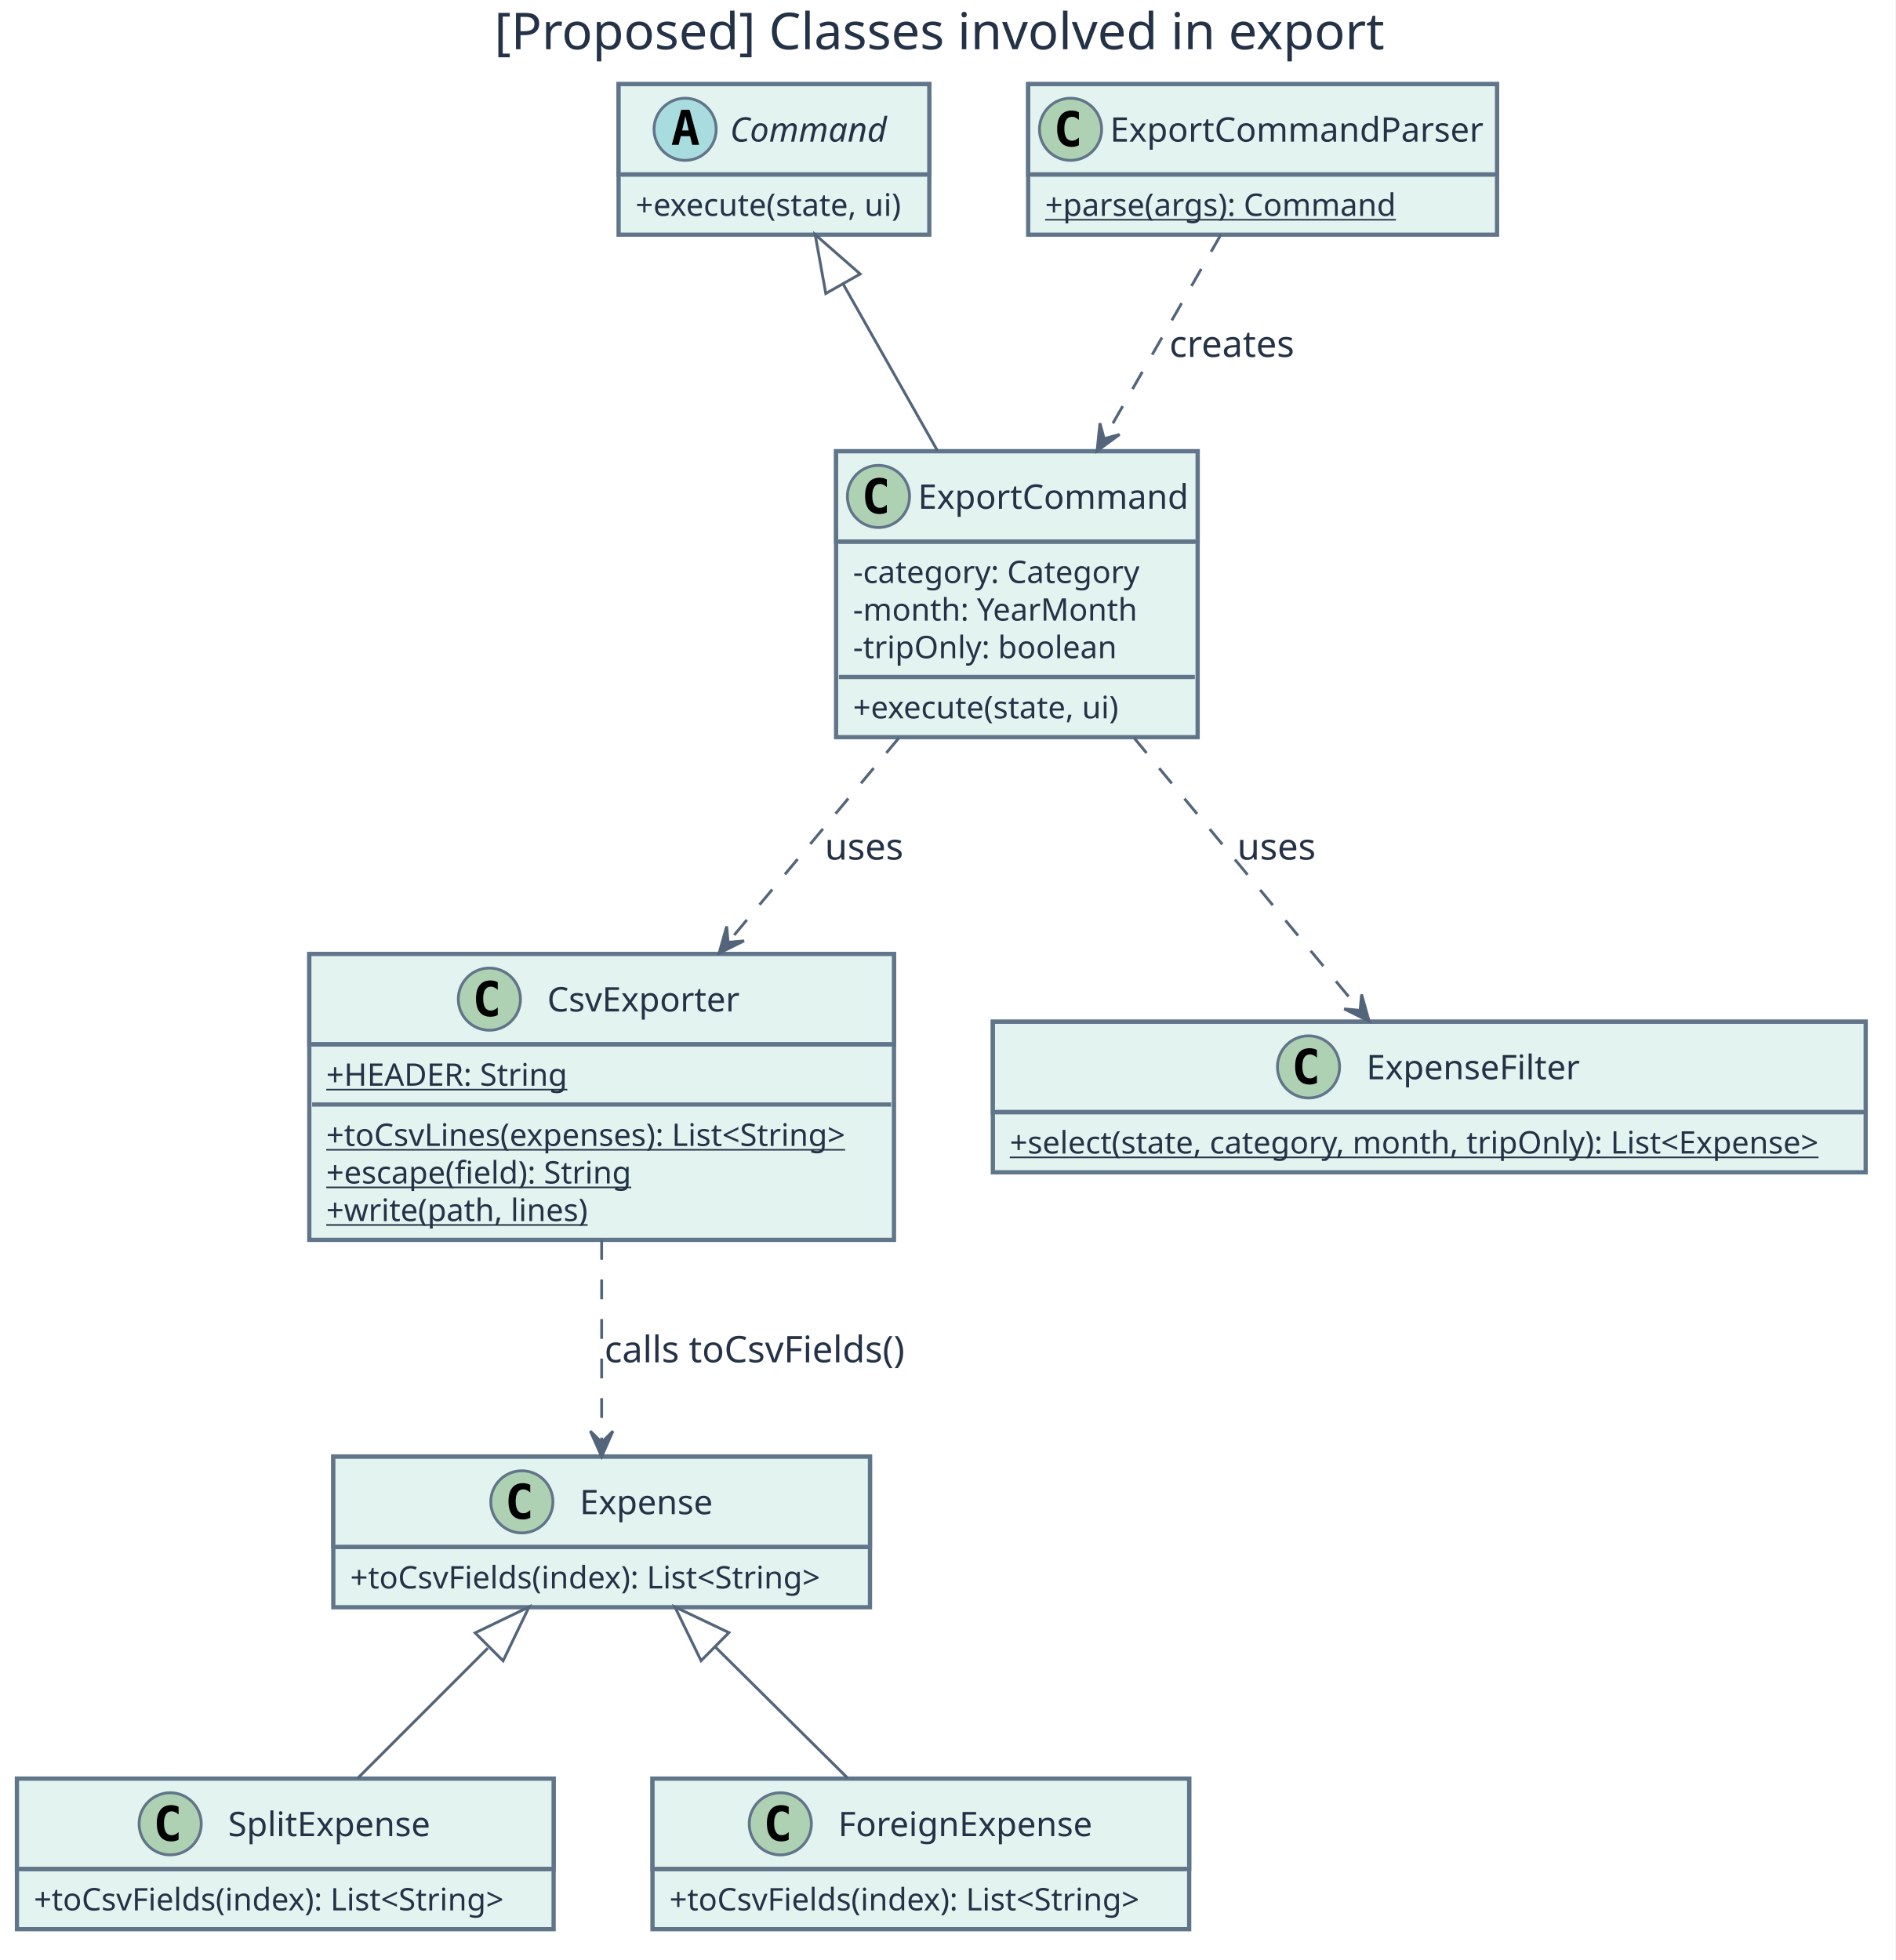
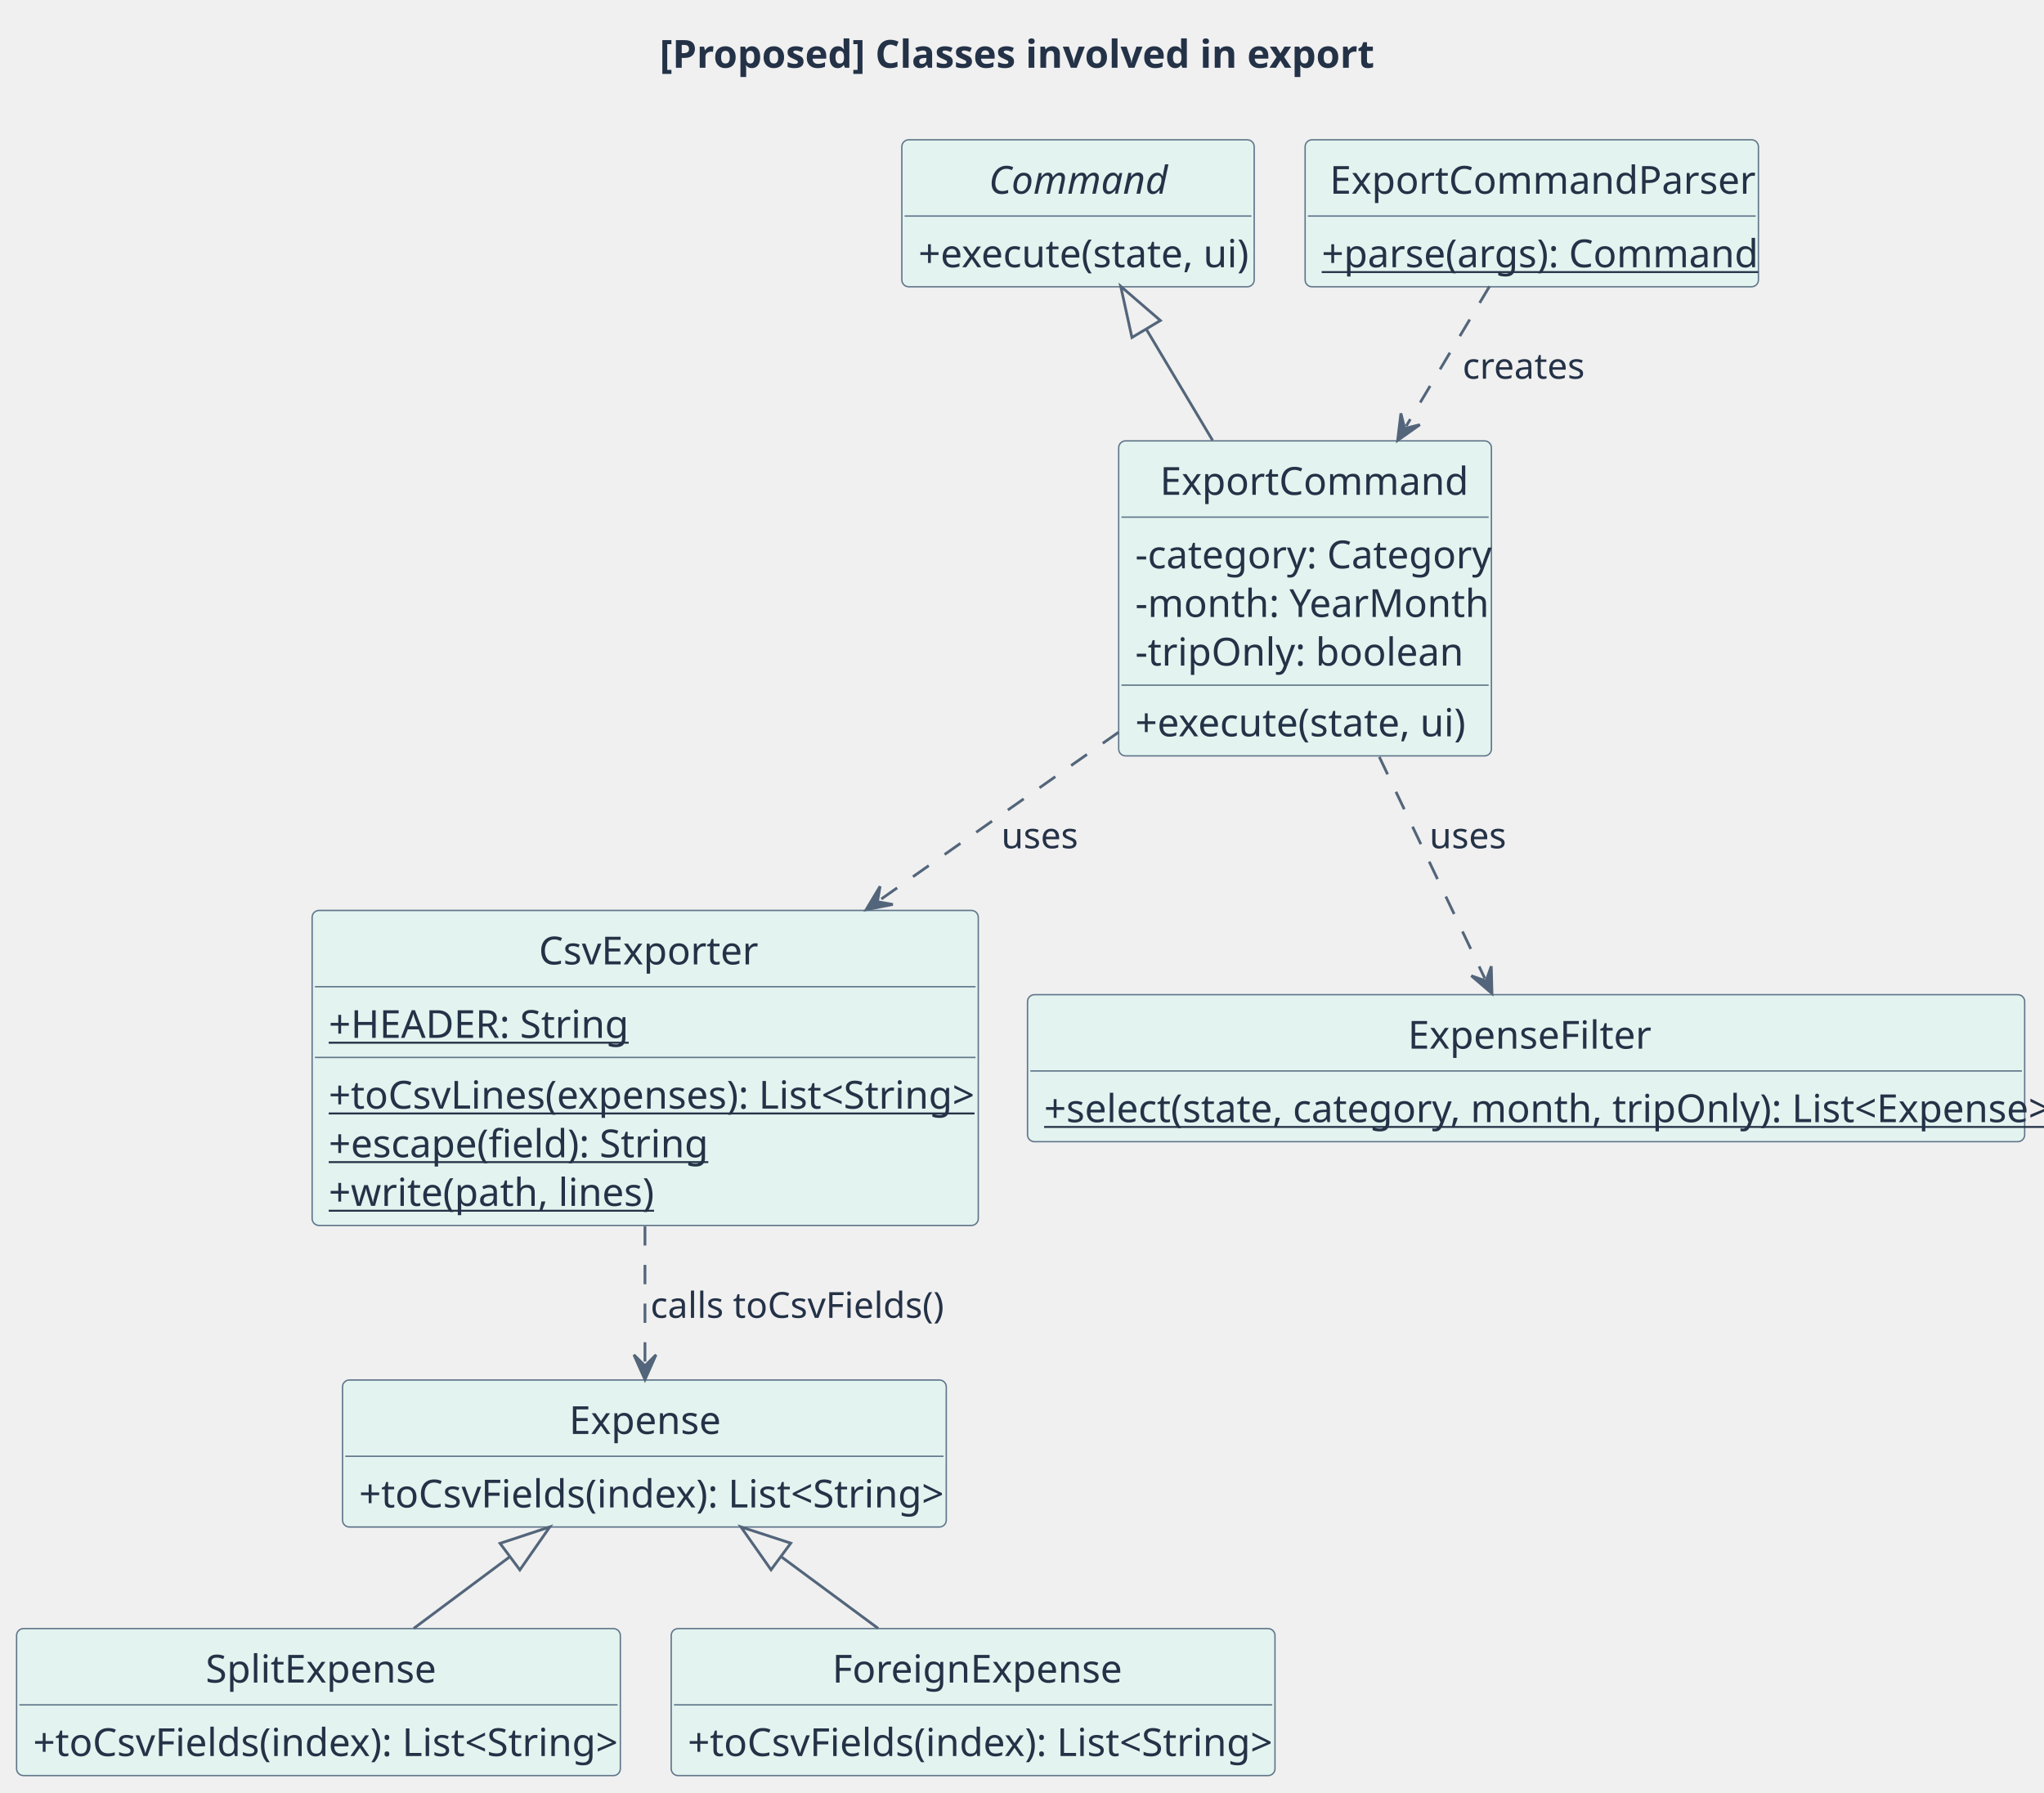
- <svg xmlns="http://www.w3.org/2000/svg" contentScriptType="application/ecmascript" contentStyleType="text/css" height="694px" preserveAspectRatio="none" style="width:671px;height:694px;background:#FFFFFF;" version="1.1" viewBox="0 0 671 694" width="671px" zoomAndPan="magnify">
-   <rect x="0" y="0" width="100%" height="100%" fill="#FFFFFF" />
+ <svg xmlns="http://www.w3.org/2000/svg" contentStyleType="text/css" data-diagram-type="CLASS" height="649px" preserveAspectRatio="none" style="width:740px;height:649px;background:#FFFFFF;" version="1.1" viewBox="0 0 740 649" width="740px" zoomAndPan="magnify">
  <defs />
  <g>
-     <text fill="#243247" font-family="sans-serif" font-size="18" lengthAdjust="spacingAndGlyphs" textLength="329" x="175" y="17.438">[Proposed] Classes involved in export</text>
-     <rect fill="#E3F3EF" height="53.31" id="Command" style="stroke: #60758A; stroke-width: 1.5;" width="110" x="219" y="29.779" />
-     <rect fill="#E3F3EF" height="32" style="stroke: #60758A; stroke-width: 1.5;" width="110" x="219" y="29.779" />
-     <ellipse cx="242.55" cy="45.779" fill="#A9DCDF" rx="11" ry="11" style="stroke: #60758A; stroke-width: 1.0;" />
-     <path d="M242.659,41.123 L241.503,46.201 L243.831,46.201 L242.659,41.123 Z M241.175,38.889 L244.159,38.889 L247.519,51.279 L245.066,51.279 L244.3,48.217 L241.019,48.217 L240.269,51.279 L237.831,51.279 L241.175,38.889 Z " />
-     <text fill="#243247" font-family="sans-serif" font-size="12" font-style="italic" lengthAdjust="spacingAndGlyphs" textLength="59" x="258.45" y="50.145">Command</text>
-     <line style="stroke: #60758A; stroke-width: 1.5;" x1="220" x2="328" y1="61.779" y2="61.779" />
-     <text fill="#243247" font-family="sans-serif" font-size="11" lengthAdjust="spacingAndGlyphs" textLength="98" x="225" y="76.436">+execute(state, ui)</text>
-     <rect fill="#E3F3EF" height="101.238" id="ExportCommand" style="stroke: #60758A; stroke-width: 1.5;" width="128" x="296" y="159.779" />
-     <rect fill="#E3F3EF" height="32" style="stroke: #60758A; stroke-width: 1.5;" width="128" x="296" y="159.779" />
-     <ellipse cx="311" cy="175.779" fill="#ADD1B2" rx="11" ry="11" style="stroke: #60758A; stroke-width: 1.0;" />
-     <path d="M313.969,181.42 Q313.391,181.717 312.75,181.857 Q312.109,182.014 311.406,182.014 Q308.906,182.014 307.578,180.373 Q306.266,178.717 306.266,175.592 Q306.266,172.467 307.578,170.81 Q308.906,169.154 311.406,169.154 Q312.109,169.154 312.75,169.31 Q313.406,169.467 313.969,169.764 L313.969,172.482 Q313.344,171.904 312.75,171.639 Q312.156,171.357 311.531,171.357 Q310.188,171.357 309.5,172.435 Q308.812,173.498 308.812,175.592 Q308.812,177.685 309.5,178.764 Q310.188,179.826 311.531,179.826 Q312.156,179.826 312.75,179.56 Q313.344,179.279 313.969,178.701 L313.969,181.42 Z " />
-     <text fill="#243247" font-family="sans-serif" font-size="12" lengthAdjust="spacingAndGlyphs" textLength="96" x="325" y="180.144">ExportCommand</text>
-     <line style="stroke: #60758A; stroke-width: 1.5;" x1="297" x2="423" y1="191.779" y2="191.779" />
-     <text fill="#243247" font-family="sans-serif" font-size="11" lengthAdjust="spacingAndGlyphs" textLength="105" x="302" y="206.435">-category: Category</text>
-     <text fill="#243247" font-family="sans-serif" font-size="11" lengthAdjust="spacingAndGlyphs" textLength="104" x="302" y="219.745">-month: YearMonth</text>
-     <text fill="#243247" font-family="sans-serif" font-size="11" lengthAdjust="spacingAndGlyphs" textLength="96" x="302" y="233.055">-tripOnly: boolean</text>
-     <line style="stroke: #60758A; stroke-width: 1.5;" x1="297" x2="423" y1="239.708" y2="239.708" />
-     <text fill="#243247" font-family="sans-serif" font-size="11" lengthAdjust="spacingAndGlyphs" textLength="98" x="302" y="254.364">+execute(state, ui)</text>
-     <rect fill="#E3F3EF" height="53.31" id="ExportCommandParser" style="stroke: #60758A; stroke-width: 1.5;" width="166" x="364" y="29.779" />
-     <rect fill="#E3F3EF" height="32" style="stroke: #60758A; stroke-width: 1.5;" width="166" x="364" y="29.779" />
-     <ellipse cx="379" cy="45.779" fill="#ADD1B2" rx="11" ry="11" style="stroke: #60758A; stroke-width: 1.0;" />
-     <path d="M381.969,51.42 Q381.391,51.717 380.75,51.857 Q380.109,52.014 379.406,52.014 Q376.906,52.014 375.578,50.373 Q374.266,48.717 374.266,45.592 Q374.266,42.467 375.578,40.81 Q376.906,39.154 379.406,39.154 Q380.109,39.154 380.75,39.31 Q381.406,39.467 381.969,39.764 L381.969,42.482 Q381.344,41.904 380.75,41.639 Q380.156,41.357 379.531,41.357 Q378.188,41.357 377.5,42.435 Q376.812,43.498 376.812,45.592 Q376.812,47.685 377.5,48.764 Q378.188,49.826 379.531,49.826 Q380.156,49.826 380.75,49.56 Q381.344,49.279 381.969,48.701 L381.969,51.42 Z " />
-     <text fill="#243247" font-family="sans-serif" font-size="12" lengthAdjust="spacingAndGlyphs" textLength="134" x="393" y="50.145">ExportCommandParser</text>
-     <line style="stroke: #60758A; stroke-width: 1.5;" x1="365" x2="529" y1="61.779" y2="61.779" />
-     <text fill="#243247" font-family="sans-serif" font-size="11" lengthAdjust="spacingAndGlyphs" text-decoration="underline" textLength="128" x="370" y="76.436">+parse(args): Command</text>
-     <rect fill="#E3F3EF" height="101.238" id="CsvExporter" style="stroke: #60758A; stroke-width: 1.5;" width="207" x="109.5" y="337.779" />
-     <rect fill="#E3F3EF" height="32" style="stroke: #60758A; stroke-width: 1.5;" width="207" x="109.5" y="337.779" />
-     <ellipse cx="173.25" cy="353.779" fill="#ADD1B2" rx="11" ry="11" style="stroke: #60758A; stroke-width: 1.0;" />
-     <path d="M176.219,359.42 Q175.641,359.717 175,359.857 Q174.359,360.014 173.656,360.014 Q171.156,360.014 169.828,358.373 Q168.516,356.717 168.516,353.592 Q168.516,350.467 169.828,348.81 Q171.156,347.154 173.656,347.154 Q174.359,347.154 175,347.31 Q175.656,347.467 176.219,347.764 L176.219,350.482 Q175.594,349.904 175,349.639 Q174.406,349.357 173.781,349.357 Q172.438,349.357 171.75,350.435 Q171.062,351.498 171.062,353.592 Q171.062,355.685 171.75,356.764 Q172.438,357.826 173.781,357.826 Q174.406,357.826 175,357.56 Q175.594,357.279 176.219,356.701 L176.219,359.42 Z " />
-     <text fill="#243247" font-family="sans-serif" font-size="12" lengthAdjust="spacingAndGlyphs" textLength="71" x="193.75" y="358.144">CsvExporter</text>
-     <line style="stroke: #60758A; stroke-width: 1.5;" x1="110.5" x2="315.5" y1="369.779" y2="369.779" />
-     <text fill="#243247" font-family="sans-serif" font-size="11" lengthAdjust="spacingAndGlyphs" text-decoration="underline" textLength="90" x="115.5" y="384.435">+HEADER: String</text>
-     <line style="stroke: #60758A; stroke-width: 1.5;" x1="110.5" x2="315.5" y1="391.089" y2="391.089" />
-     <text fill="#243247" font-family="sans-serif" font-size="11" lengthAdjust="spacingAndGlyphs" text-decoration="underline" textLength="195" x="115.5" y="405.745">+toCsvLines(expenses): List&lt;String&gt;</text>
-     <text fill="#243247" font-family="sans-serif" font-size="11" lengthAdjust="spacingAndGlyphs" text-decoration="underline" textLength="113" x="115.5" y="419.055">+escape(field): String</text>
-     <text fill="#243247" font-family="sans-serif" font-size="11" lengthAdjust="spacingAndGlyphs" text-decoration="underline" textLength="96" x="115.5" y="432.364">+write(path, lines)</text>
-     <rect fill="#E3F3EF" height="53.31" id="ExpenseFilter" style="stroke: #60758A; stroke-width: 1.5;" width="309" x="351.5" y="361.779" />
-     <rect fill="#E3F3EF" height="32" style="stroke: #60758A; stroke-width: 1.5;" width="309" x="351.5" y="361.779" />
-     <ellipse cx="463.25" cy="377.779" fill="#ADD1B2" rx="11" ry="11" style="stroke: #60758A; stroke-width: 1.0;" />
-     <path d="M466.219,383.42 Q465.641,383.717 465,383.857 Q464.359,384.014 463.656,384.014 Q461.156,384.014 459.828,382.373 Q458.516,380.717 458.516,377.592 Q458.516,374.467 459.828,372.81 Q461.156,371.154 463.656,371.154 Q464.359,371.154 465,371.31 Q465.656,371.467 466.219,371.764 L466.219,374.482 Q465.594,373.904 465,373.639 Q464.406,373.357 463.781,373.357 Q462.438,373.357 461.75,374.435 Q461.062,375.498 461.062,377.592 Q461.062,379.685 461.75,380.764 Q462.438,381.826 463.781,381.826 Q464.406,381.826 465,381.56 Q465.594,381.279 466.219,380.701 L466.219,383.42 Z " />
-     <text fill="#243247" font-family="sans-serif" font-size="12" lengthAdjust="spacingAndGlyphs" textLength="77" x="483.75" y="382.144">ExpenseFilter</text>
-     <line style="stroke: #60758A; stroke-width: 1.5;" x1="352.5" x2="659.5" y1="393.779" y2="393.779" />
-     <text fill="#243247" font-family="sans-serif" font-size="11" lengthAdjust="spacingAndGlyphs" text-decoration="underline" textLength="297" x="357.5" y="408.435">+select(state, category, month, tripOnly): List&lt;Expense&gt;</text>
-     <rect fill="#E3F3EF" height="53.31" id="Expense" style="stroke: #60758A; stroke-width: 1.5;" width="190" x="118" y="515.779" />
-     <rect fill="#E3F3EF" height="32" style="stroke: #60758A; stroke-width: 1.5;" width="190" x="118" y="515.779" />
-     <ellipse cx="184.75" cy="531.779" fill="#ADD1B2" rx="11" ry="11" style="stroke: #60758A; stroke-width: 1.0;" />
-     <path d="M187.719,537.42 Q187.141,537.717 186.5,537.857 Q185.859,538.014 185.156,538.014 Q182.656,538.014 181.328,536.373 Q180.016,534.717 180.016,531.592 Q180.016,528.467 181.328,526.811 Q182.656,525.154 185.156,525.154 Q185.859,525.154 186.5,525.311 Q187.156,525.467 187.719,525.764 L187.719,528.482 Q187.094,527.904 186.5,527.639 Q185.906,527.357 185.281,527.357 Q183.938,527.357 183.25,528.436 Q182.562,529.498 182.562,531.592 Q182.562,533.686 183.25,534.764 Q183.938,535.826 185.281,535.826 Q185.906,535.826 186.5,535.561 Q187.094,535.279 187.719,534.701 L187.719,537.42 Z " />
-     <text fill="#243247" font-family="sans-serif" font-size="12" lengthAdjust="spacingAndGlyphs" textLength="48" x="205.25" y="536.144">Expense</text>
-     <line style="stroke: #60758A; stroke-width: 1.5;" x1="119" x2="307" y1="547.779" y2="547.779" />
-     <text fill="#243247" font-family="sans-serif" font-size="11" lengthAdjust="spacingAndGlyphs" textLength="178" x="124" y="562.436">+toCsvFields(index): List&lt;String&gt;</text>
-     <rect fill="#E3F3EF" height="53.31" id="SplitExpense" style="stroke: #60758A; stroke-width: 1.5;" width="190" x="6" y="629.779" />
-     <rect fill="#E3F3EF" height="32" style="stroke: #60758A; stroke-width: 1.5;" width="190" x="6" y="629.779" />
-     <ellipse cx="60.25" cy="645.779" fill="#ADD1B2" rx="11" ry="11" style="stroke: #60758A; stroke-width: 1.0;" />
-     <path d="M63.219,651.42 Q62.641,651.717 62,651.857 Q61.359,652.014 60.656,652.014 Q58.156,652.014 56.828,650.373 Q55.516,648.717 55.516,645.592 Q55.516,642.467 56.828,640.811 Q58.156,639.154 60.656,639.154 Q61.359,639.154 62,639.311 Q62.656,639.467 63.219,639.764 L63.219,642.482 Q62.594,641.904 62,641.639 Q61.406,641.357 60.781,641.357 Q59.438,641.357 58.75,642.436 Q58.062,643.498 58.062,645.592 Q58.062,647.686 58.75,648.764 Q59.438,649.826 60.781,649.826 Q61.406,649.826 62,649.561 Q62.594,649.279 63.219,648.701 L63.219,651.42 Z " />
-     <text fill="#243247" font-family="sans-serif" font-size="12" lengthAdjust="spacingAndGlyphs" textLength="73" x="80.75" y="650.144">SplitExpense</text>
-     <line style="stroke: #60758A; stroke-width: 1.5;" x1="7" x2="195" y1="661.779" y2="661.779" />
-     <text fill="#243247" font-family="sans-serif" font-size="11" lengthAdjust="spacingAndGlyphs" textLength="178" x="12" y="676.436">+toCsvFields(index): List&lt;String&gt;</text>
-     <rect fill="#E3F3EF" height="53.31" id="ForeignExpense" style="stroke: #60758A; stroke-width: 1.5;" width="190" x="231" y="629.779" />
-     <rect fill="#E3F3EF" height="32" style="stroke: #60758A; stroke-width: 1.5;" width="190" x="231" y="629.779" />
-     <ellipse cx="276.25" cy="645.779" fill="#ADD1B2" rx="11" ry="11" style="stroke: #60758A; stroke-width: 1.0;" />
-     <path d="M279.219,651.42 Q278.641,651.717 278,651.857 Q277.359,652.014 276.656,652.014 Q274.156,652.014 272.828,650.373 Q271.516,648.717 271.516,645.592 Q271.516,642.467 272.828,640.811 Q274.156,639.154 276.656,639.154 Q277.359,639.154 278,639.311 Q278.656,639.467 279.219,639.764 L279.219,642.482 Q278.594,641.904 278,641.639 Q277.406,641.357 276.781,641.357 Q275.438,641.357 274.75,642.436 Q274.062,643.498 274.062,645.592 Q274.062,647.686 274.75,648.764 Q275.438,649.826 276.781,649.826 Q277.406,649.826 278,649.561 Q278.594,649.279 279.219,648.701 L279.219,651.42 Z " />
-     <text fill="#243247" font-family="sans-serif" font-size="12" lengthAdjust="spacingAndGlyphs" textLength="91" x="296.75" y="650.144">ForeignExpense</text>
-     <line style="stroke: #60758A; stroke-width: 1.5;" x1="232" x2="420" y1="661.779" y2="661.779" />
-     <text fill="#243247" font-family="sans-serif" font-size="11" lengthAdjust="spacingAndGlyphs" textLength="178" x="237" y="676.436">+toCsvFields(index): List&lt;String&gt;</text>
-     <path d="M298.48,100.549 C308.91,118.979 321.13,140.589 331.92,159.659 " fill="none" id="Command-ExportCommand" style="stroke: #53657A; stroke-width: 1.0;" />
-     <polygon fill="none" points="292.35,103.919,288.59,83.059,304.53,97.019,292.35,103.919" style="stroke: #53657A; stroke-width: 1.0;" />
-     <path d="M432.24,83.059 C420.97,102.759 405.03,130.599 391,155.119 " fill="none" id="ExportCommandParser-ExportCommand" style="stroke: #53657A; stroke-width: 1.0; stroke-dasharray: 7.0,7.0;" />
-     <polygon fill="#53657A" points="388.4,159.659,396.351,153.847,390.89,155.323,389.413,149.863,388.4,159.659" style="stroke: #53657A; stroke-width: 1.0;" />
-     <text fill="#243247" font-family="sans-serif" font-size="13" lengthAdjust="spacingAndGlyphs" textLength="46" x="414" y="126.373">creates</text>
-     <path d="M401.45,261.239 C427.21,292.309 459.48,331.199 481.3,357.499 " fill="none" id="ExportCommand-ExpenseFilter" style="stroke: #53657A; stroke-width: 1.0; stroke-dasharray: 7.0,7.0;" />
-     <polygon fill="#53657A" points="484.71,361.609,482.046,352.128,481.519,357.76,475.887,357.233,484.71,361.609" style="stroke: #53657A; stroke-width: 1.0;" />
-     <text fill="#243247" font-family="sans-serif" font-size="13" lengthAdjust="spacingAndGlyphs" textLength="30" x="438" y="304.373">uses</text>
-     <path d="M318.27,261.239 C299.41,283.819 277.1,310.529 257.88,333.539 " fill="none" id="ExportCommand-CsvExporter" style="stroke: #53657A; stroke-width: 1.0; stroke-dasharray: 7.0,7.0;" />
-     <polygon fill="#53657A" points="254.58,337.499,263.413,333.143,257.779,333.657,257.265,328.024,254.58,337.499" style="stroke: #53657A; stroke-width: 1.0;" />
-     <text fill="#243247" font-family="sans-serif" font-size="13" lengthAdjust="spacingAndGlyphs" textLength="30" x="292" y="304.373">uses</text>
-     <path d="M213,439.049 C213,462.679 213,490.159 213,510.669 " fill="none" id="CsvExporter-Expense" style="stroke: #53657A; stroke-width: 1.0; stroke-dasharray: 7.0,7.0;" />
-     <polygon fill="#53657A" points="213,515.729,217,506.729,213,510.729,209,506.729,213,515.729" style="stroke: #53657A; stroke-width: 1.0;" />
-     <text fill="#243247" font-family="sans-serif" font-size="13" lengthAdjust="spacingAndGlyphs" textLength="114" x="214" y="482.373">calls toCsvFields()</text>
-     <path d="M172.69,583.589 C157.31,598.969 140.21,616.069 126.58,629.699 " fill="none" id="Expense-SplitExpense" style="stroke: #53657A; stroke-width: 1.0;" />
-     <polygon fill="none" points="168.21,578.169,187.3,568.979,178.11,588.069,168.21,578.169" style="stroke: #53657A; stroke-width: 1.0;" />
-     <path d="M253.19,583.109 C268.83,598.609 286.29,615.919 300.2,629.699 " fill="none" id="Expense-ForeignExpense" style="stroke: #53657A; stroke-width: 1.0;" />
-     <polygon fill="none" points="248.2,588.029,238.92,568.979,258.06,578.079,248.2,588.029" style="stroke: #53657A; stroke-width: 1.0;" />
+     <text fill="#243247" font-family="sans-serif" font-size="14" font-weight="bold" lengthAdjust="spacing" textLength="254.399" x="238.8" y="24.533">[Proposed] Classes involved in export</text>
+     <g class="entity" data-entity="Command" data-source-line="15" data-uid="ent0002" id="entity_Command">
+       <rect fill="#E3F3EF" height="53.219" rx="2.5" ry="2.5" style="stroke:#60758A;stroke-width:0.5;" width="127.561" x="326.5" y="50.609" />
+       <text fill="#243247" font-family="sans-serif" font-size="14" font-style="italic" lengthAdjust="spacing" textLength="64.579" x="357.991" y="70.143">Command</text>
+       <line style="stroke:#60758A;stroke-width:0.5;" x1="327.5" x2="453.062" y1="78.219" y2="78.219" />
+       <text fill="#243247" font-family="sans-serif" font-size="14" lengthAdjust="spacing" textLength="115.561" x="332.5" y="96.752">+execute(state, ui)</text>
+     </g>
+     <g class="entity" data-entity="ExportCommand" data-source-line="18" data-uid="ent0003" id="entity_ExportCommand">
+       <rect fill="#E3F3EF" height="114.047" rx="2.5" ry="2.5" style="stroke:#60758A;stroke-width:0.5;" width="134.944" x="405" y="159.609" />
+       <text fill="#243247" font-family="sans-serif" font-size="14" lengthAdjust="spacing" textLength="105.041" x="419.952" y="179.143">ExportCommand</text>
+       <line style="stroke:#60758A;stroke-width:0.5;" x1="406" x2="538.944" y1="187.219" y2="187.219" />
+       <text fill="#243247" font-family="sans-serif" font-size="14" lengthAdjust="spacing" textLength="122.944" x="411" y="205.752">-category: Category</text>
+       <text fill="#243247" font-family="sans-serif" font-size="14" lengthAdjust="spacing" textLength="119.834" x="411" y="223.361">-month: YearMonth</text>
+       <text fill="#243247" font-family="sans-serif" font-size="14" lengthAdjust="spacing" textLength="110.503" x="411" y="240.971">-tripOnly: boolean</text>
+       <line style="stroke:#60758A;stroke-width:0.5;" x1="406" x2="538.944" y1="248.047" y2="248.047" />
+       <text fill="#243247" font-family="sans-serif" font-size="14" lengthAdjust="spacing" textLength="115.561" x="411" y="266.58">+execute(state, ui)</text>
+     </g>
+     <g class="entity" data-entity="ExportCommandParser" data-source-line="24" data-uid="ent0004" id="entity_ExportCommandParser">
+       <rect fill="#E3F3EF" height="53.219" rx="2.5" ry="2.5" style="stroke:#60758A;stroke-width:0.5;" width="164.113" x="472.5" y="50.609" />
+       <text fill="#243247" font-family="sans-serif" font-size="14" lengthAdjust="spacing" textLength="146.275" x="481.419" y="70.143">ExportCommandParser</text>
+       <line style="stroke:#60758A;stroke-width:0.5;" x1="473.5" x2="635.613" y1="78.219" y2="78.219" />
+       <text fill="#243247" font-family="sans-serif" font-size="14" lengthAdjust="spacing" text-decoration="underline" textLength="152.113" x="478.5" y="96.752">+parse(args): Command</text>
+     </g>
+     <g class="entity" data-entity="CsvExporter" data-source-line="27" data-uid="ent0005" id="entity_CsvExporter">
+       <rect fill="#E3F3EF" height="114.047" rx="2.5" ry="2.5" style="stroke:#60758A;stroke-width:0.5;" width="241.175" x="113" y="329.609" />
+       <text fill="#243247" font-family="sans-serif" font-size="14" lengthAdjust="spacing" textLength="77.02" x="195.077" y="349.143">CsvExporter</text>
+       <line style="stroke:#60758A;stroke-width:0.5;" x1="114" x2="353.175" y1="357.219" y2="357.219" />
+       <text fill="#243247" font-family="sans-serif" font-size="14" lengthAdjust="spacing" text-decoration="underline" textLength="110.872" x="119" y="375.752">+HEADER: String</text>
+       <line style="stroke:#60758A;stroke-width:0.5;" x1="114" x2="353.175" y1="382.828" y2="382.828" />
+       <text fill="#243247" font-family="sans-serif" font-size="14" lengthAdjust="spacing" text-decoration="underline" textLength="229.175" x="119" y="401.361">+toCsvLines(expenses): List&lt;String&gt;</text>
+       <text fill="#243247" font-family="sans-serif" font-size="14" lengthAdjust="spacing" text-decoration="underline" textLength="132.679" x="119" y="418.971">+escape(field): String</text>
+       <text fill="#243247" font-family="sans-serif" font-size="14" lengthAdjust="spacing" text-decoration="underline" textLength="110.879" x="119" y="436.58">+write(path, lines)</text>
+     </g>
+     <g class="entity" data-entity="ExpenseFilter" data-source-line="33" data-uid="ent0006" id="entity_ExpenseFilter">
+       <rect fill="#E3F3EF" height="53.219" rx="2.5" ry="2.5" style="stroke:#60758A;stroke-width:0.5;" width="361.002" x="372" y="360.109" />
+       <text fill="#243247" font-family="sans-serif" font-size="14" lengthAdjust="spacing" textLength="85.593" x="509.705" y="379.643">ExpenseFilter</text>
+       <line style="stroke:#60758A;stroke-width:0.5;" x1="373" x2="732.002" y1="387.719" y2="387.719" />
+       <text fill="#243247" font-family="sans-serif" font-size="14" lengthAdjust="spacing" text-decoration="underline" textLength="349.002" x="378" y="406.252">+select(state, category, month, tripOnly): List&lt;Expense&gt;</text>
+     </g>
+     <g class="entity" data-entity="Expense" data-source-line="36" data-uid="ent0007" id="entity_Expense">
+       <rect fill="#E3F3EF" height="53.219" rx="2.5" ry="2.5" style="stroke:#60758A;stroke-width:0.5;" width="218.589" x="124" y="499.609" />
+       <text fill="#243247" font-family="sans-serif" font-size="14" lengthAdjust="spacing" textLength="54.482" x="206.053" y="519.143">Expense</text>
+       <line style="stroke:#60758A;stroke-width:0.5;" x1="125" x2="341.589" y1="527.219" y2="527.219" />
+       <text fill="#243247" font-family="sans-serif" font-size="14" lengthAdjust="spacing" textLength="206.589" x="130" y="545.752">+toCsvFields(index): List&lt;String&gt;</text>
+     </g>
+     <g class="entity" data-entity="SplitExpense" data-source-line="39" data-uid="ent0008" id="entity_SplitExpense">
+       <rect fill="#E3F3EF" height="53.219" rx="2.5" ry="2.5" style="stroke:#60758A;stroke-width:0.5;" width="218.589" x="6" y="589.609" />
+       <text fill="#243247" font-family="sans-serif" font-size="14" lengthAdjust="spacing" textLength="81.717" x="74.436" y="609.143">SplitExpense</text>
+       <line style="stroke:#60758A;stroke-width:0.5;" x1="7" x2="223.589" y1="617.219" y2="617.219" />
+       <text fill="#243247" font-family="sans-serif" font-size="14" lengthAdjust="spacing" textLength="206.589" x="12" y="635.752">+toCsvFields(index): List&lt;String&gt;</text>
+     </g>
+     <g class="entity" data-entity="ForeignExpense" data-source-line="42" data-uid="ent0009" id="entity_ForeignExpense">
+       <rect fill="#E3F3EF" height="53.219" rx="2.5" ry="2.5" style="stroke:#60758A;stroke-width:0.5;" width="218.589" x="243" y="589.609" />
+       <text fill="#243247" font-family="sans-serif" font-size="14" lengthAdjust="spacing" textLength="101.951" x="301.319" y="609.143">ForeignExpense</text>
+       <line style="stroke:#60758A;stroke-width:0.5;" x1="244" x2="460.589" y1="617.219" y2="617.219" />
+       <text fill="#243247" font-family="sans-serif" font-size="14" lengthAdjust="spacing" textLength="206.589" x="249" y="635.752">+toCsvFields(index): List&lt;String&gt;</text>
+     </g>
+     <g class="link" data-entity-1="Command" data-entity-2="ExportCommand" data-uid="lnk10" id="link_Command_ExportCommand">
+       <polygon fill="none" points="405.731,103.65,409.798,122.183,420.104,116.036,405.731,103.65" style="stroke:#53657A;stroke-width:1;" />
+       <path d="M414.951,119.109 C424.307,134.798 427.454,140.074 438.999,159.433" fill="none" style="stroke:#53657A;stroke-width:1;" />
+     </g>
+     <g class="link" data-entity-1="ExportCommandParser" data-entity-2="ExportCommand" data-uid="lnk11" id="link_ExportCommandParser_ExportCommand">
+       <polygon fill="#53657A" points="506.001,159.433,514.047,153.752,508.562,155.139,507.176,149.655,506.001,159.433" style="stroke:#53657A;stroke-width:1;" />
+       <path d="M539.269,103.65 C529.913,119.338 520.62,134.921 509.075,154.28" fill="none" style="stroke:#53657A;stroke-width:1;stroke-dasharray:7.0,7.0;" />
+       <text fill="#243247" font-family="sans-serif" font-size="13" lengthAdjust="spacing" textLength="42.631" x="529.5" y="137.105">creates</text>
+     </g>
+     <g class="link" data-entity-1="ExportCommand" data-entity-2="ExpenseFilter" data-uid="lnk12" id="link_ExportCommand_ExpenseFilter">
+       <polygon fill="#53657A" points="540.148,359.67,539.89,349.825,537.998,355.156,532.667,353.264,540.148,359.67" style="stroke:#53657A;stroke-width:1;" />
+       <path d="M499.361,274.018 C513.161,302.997 526.727,331.486 537.568,354.253" fill="none" style="stroke:#53657A;stroke-width:1;stroke-dasharray:7.0,7.0;" />
+       <text fill="#243247" font-family="sans-serif" font-size="13" lengthAdjust="spacing" textLength="27.46" x="517.5" y="307.104">uses</text>
+     </g>
+     <g class="link" data-entity-1="ExportCommand" data-entity-2="CsvExporter" data-uid="lnk13" id="link_ExportCommand_CsvExporter">
+       <polygon fill="#53657A" points="313.563,329.331,323.226,327.428,317.653,326.456,318.625,320.883,313.563,329.331" style="stroke:#53657A;stroke-width:1;" />
+       <path d="M404.971,265.078 C376.535,285.066 348.132,305.031 318.471,325.881" fill="none" style="stroke:#53657A;stroke-width:1;stroke-dasharray:7.0,7.0;" />
+       <text fill="#243247" font-family="sans-serif" font-size="13" lengthAdjust="spacing" textLength="27.46" x="362.5" y="307.104">uses</text>
+     </g>
+     <g class="link" data-entity-1="CsvExporter" data-entity-2="Expense" data-uid="lnk14" id="link_CsvExporter_Expense">
+       <polygon fill="#53657A" points="233.5,499.486,237.5,490.486,233.5,494.486,229.5,490.486,233.5,499.486" style="stroke:#53657A;stroke-width:1;" />
+       <path d="M233.5,443.933 C233.5,463.216 233.5,477.848 233.5,493.486" fill="none" style="stroke:#53657A;stroke-width:1;stroke-dasharray:7.0,7.0;" />
+       <text fill="#243247" font-family="sans-serif" font-size="13" lengthAdjust="spacing" textLength="106.184" x="235.5" y="477.104">calls toCsvFields()</text>
+     </g>
+     <g class="link" data-entity-1="Expense" data-entity-2="SplitExpense" data-uid="lnk15" id="link_Expense_SplitExpense">
+       <polygon fill="none" points="199.052,552.799,181.036,558.75,188.21,568.37,199.052,552.799" style="stroke:#53657A;stroke-width:1;" />
+       <path d="M184.623,563.56 C169.113,575.127 165.277,577.987 149.786,589.54" fill="none" style="stroke:#53657A;stroke-width:1;" />
+     </g>
+     <g class="link" data-entity-1="Expense" data-entity-2="ForeignExpense" data-uid="lnk16" id="link_Expense_ForeignExpense">
+       <polygon fill="none" points="268.24,552.799,279.145,568.326,286.28,558.677,268.24,552.799" style="stroke:#53657A;stroke-width:1;" />
+       <path d="M282.712,563.502 C298.354,575.068 302.301,577.987 317.923,589.54" fill="none" style="stroke:#53657A;stroke-width:1;" />
+     </g>
  </g>
</svg>
